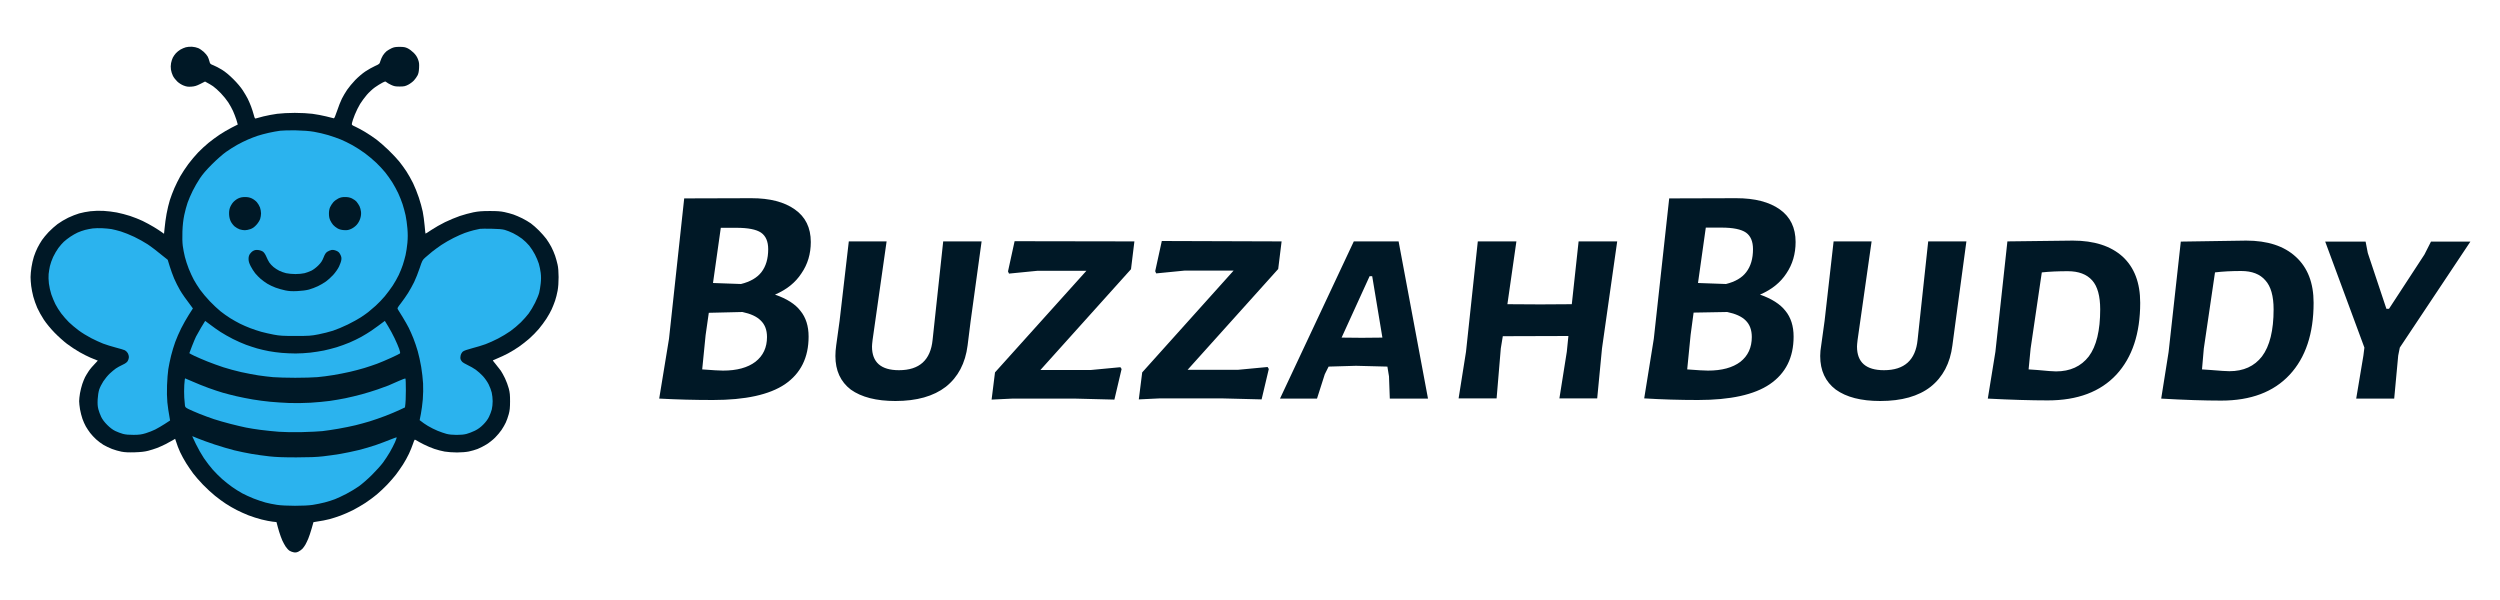
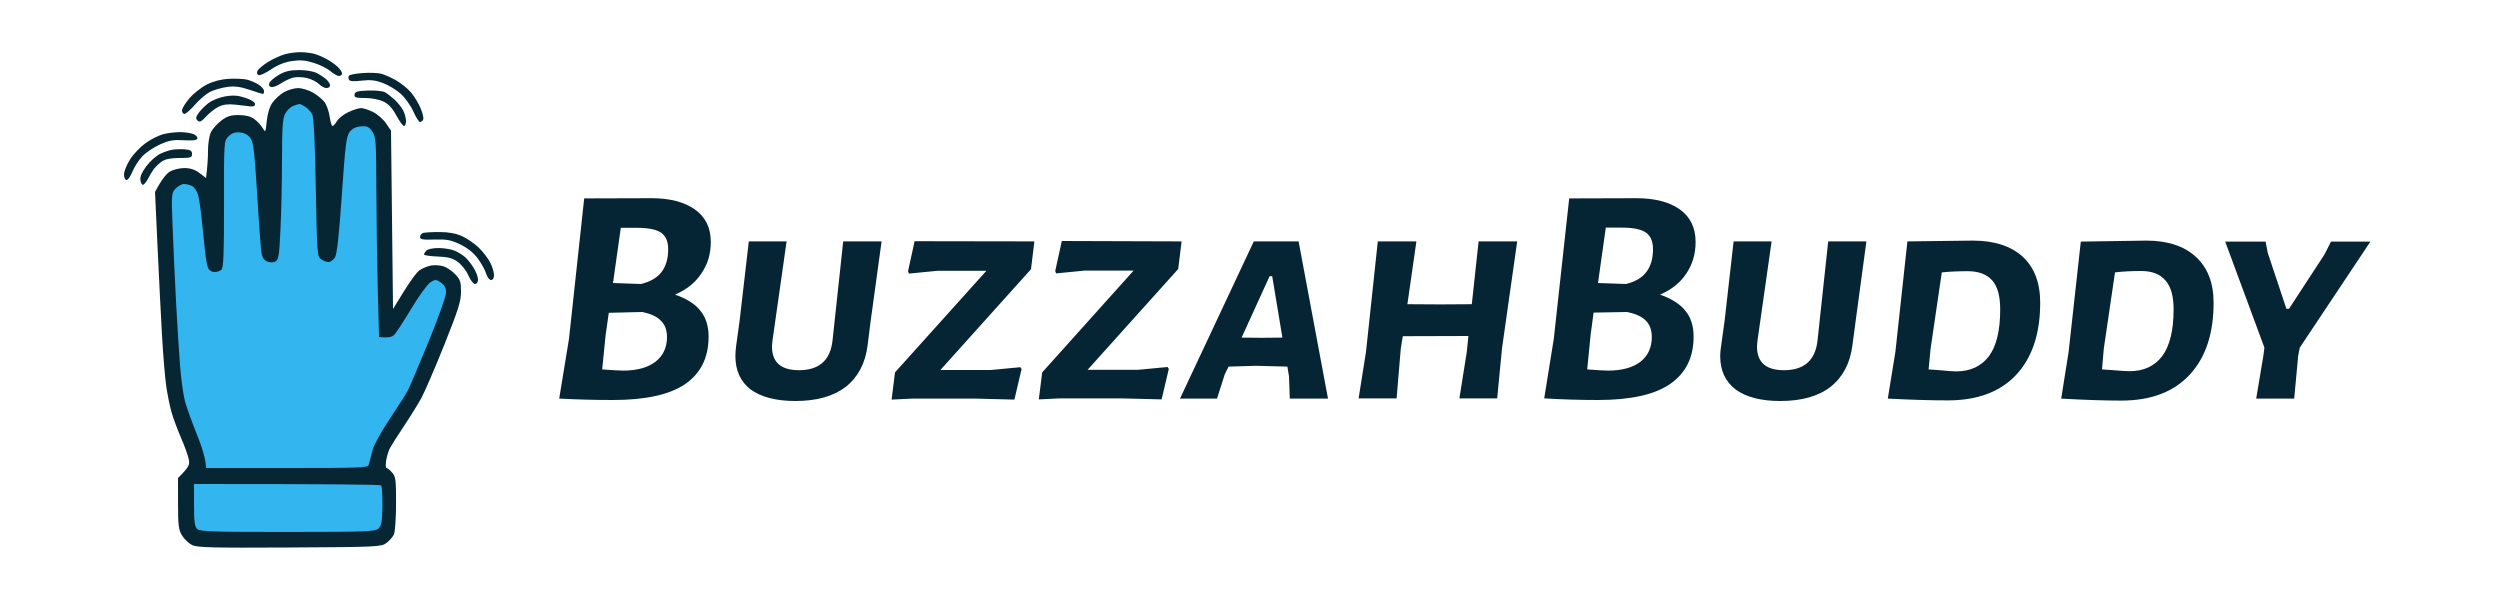
<svg xmlns="http://www.w3.org/2000/svg" version="1.2" viewBox="0 0 1250 300" width="1250" height="300">
  <style>
- 		.s0 { fill: #001826 } 
- 		.s1 { fill: #2bb3ee } 
+ 		.s0 { fill: #052534 } 
+ 		.s1 { opacity: 1;fill: #062634 } 
+ 		.s2 { opacity: 1;fill: #33b5f0 } 
	</style>
  <g id="Background">
-     <path id="Path 1" class="s0" d="m92.89 23.64c-0.73 0.2-1.93 0.72-2.66 1.14-0.74 0.43-1.77 1.26-2.3 1.85-0.53 0.59-1.22 1.57-1.52 2.18-0.31 0.62-0.71 1.85-0.88 2.75-0.19 1-0.22 2.25-0.06 3.25 0.13 0.9 0.58 2.3 0.99 3.12 0.4 0.81 1.39 2.09 2.18 2.83 0.88 0.83 2.13 1.62 3.22 2.03 1.44 0.55 2.16 0.65 3.85 0.53 1.65-0.12 2.55-0.4 4.44-1.35l2.37-1.2c1.84 0.96 3.1 1.74 4 2.34 0.89 0.61 2.66 2.19 3.92 3.52 1.27 1.32 2.93 3.37 3.69 4.56 0.76 1.18 1.82 3.08 2.34 4.22 0.52 1.14 1.29 3.14 1.72 4.44 0.42 1.31 0.74 2.39 0.7 2.41-0.04 0.01-1.48 0.75-3.19 1.62-1.71 0.88-4.38 2.44-5.92 3.48-1.55 1.03-4.02 2.85-5.48 4.04-1.47 1.19-3.81 3.35-5.2 4.79-1.4 1.44-3.63 4.09-4.96 5.88-1.33 1.8-3.13 4.53-4.01 6.08-0.87 1.55-2.19 4.21-2.94 5.92-0.75 1.72-1.77 4.42-2.27 6-0.5 1.59-1.24 4.66-1.63 6.82-0.4 2.16-0.83 5.29-0.96 6.96-0.14 1.68-0.28 3.04-0.32 3.04-0.04 0-0.58-0.38-1.19-0.85-0.61-0.46-2.38-1.61-3.92-2.54-1.55-0.93-4.08-2.31-5.63-3.05-1.55-0.74-4.35-1.85-6.22-2.47-1.88-0.61-4.88-1.4-6.67-1.74-1.79-0.35-4.79-0.71-6.66-0.81-2.04-0.11-4.65-0.03-6.52 0.19-1.71 0.2-4.24 0.69-5.63 1.09-1.38 0.4-3.85 1.37-5.48 2.15-1.63 0.78-4.03 2.22-5.33 3.19-1.3 0.98-3.31 2.77-4.45 3.98-1.15 1.2-2.63 2.99-3.29 3.97-0.67 0.98-1.68 2.71-2.25 3.85-0.58 1.14-1.4 3.14-1.82 4.45-0.43 1.3-0.98 3.7-1.22 5.33-0.25 1.63-0.45 3.83-0.45 4.89 0 1.06 0.14 3.06 0.31 4.44 0.17 1.39 0.64 3.79 1.05 5.34 0.41 1.54 1.3 4.08 1.99 5.63 0.68 1.54 2.17 4.21 3.3 5.92 1.25 1.88 3.36 4.45 5.34 6.48 1.8 1.86 4.62 4.39 6.27 5.63 1.65 1.25 4.45 3.09 6.22 4.1 1.77 1 4.22 2.24 5.44 2.75 1.22 0.5 2.56 1.05 2.96 1.21l0.74 0.29c-2.55 2.63-3.83 4.19-4.49 5.17-0.66 0.98-1.5 2.38-1.88 3.11-0.37 0.74-0.99 2.27-1.38 3.41-0.39 1.14-0.9 3.21-1.15 4.59-0.24 1.39-0.43 3.19-0.43 4 0 0.82 0.2 2.65 0.44 4.08 0.25 1.42 0.79 3.56 1.21 4.74 0.41 1.18 1.17 2.88 1.68 3.78 0.51 0.89 1.48 2.36 2.16 3.25 0.68 0.9 2.04 2.37 3.03 3.26 0.98 0.9 2.63 2.14 3.67 2.75 1.04 0.61 2.95 1.53 4.25 2.03 1.31 0.5 3.44 1.12 4.74 1.36 1.71 0.32 3.57 0.41 6.67 0.31 3.04-0.1 4.98-0.32 6.66-0.76 1.31-0.34 3.27-0.96 4.37-1.38 1.1-0.41 3.03-1.28 4.3-1.92 1.26-0.65 2.86-1.51 3.55-1.93l1.26-0.75c0.98 3.1 1.82 5.2 2.5 6.66 0.68 1.47 2.03 3.94 3 5.49 0.97 1.54 2.57 3.88 3.54 5.18 0.98 1.3 3.17 3.82 4.88 5.59 1.71 1.78 4.45 4.3 6.08 5.61 1.62 1.31 4.09 3.12 5.48 4.01 1.38 0.9 3.78 2.28 5.33 3.07 1.55 0.79 4.21 1.99 5.92 2.66 1.71 0.67 4.65 1.6 6.52 2.07 1.87 0.47 4.31 0.95 5.42 1.07l2.01 0.22c0.45 1.83 0.93 3.5 1.35 4.89 0.42 1.38 1.12 3.31 1.56 4.29 0.44 0.98 1.23 2.41 1.75 3.19 0.52 0.77 1.38 1.67 1.91 1.99 0.52 0.33 1.49 0.67 2.14 0.78 0.88 0.13 1.49 0.03 2.37-0.42 0.65-0.33 1.53-0.97 1.95-1.44 0.42-0.46 1.07-1.37 1.44-2.02 0.37-0.66 1.01-1.99 1.42-2.97 0.42-0.97 1.17-3.23 1.68-5.01l0.92-3.24c4.13-0.61 6.53-1.11 8-1.5 1.46-0.39 4-1.2 5.62-1.81 1.63-0.6 4.37-1.81 6.08-2.68 1.71-0.87 4.51-2.5 6.22-3.61 1.71-1.12 4.31-3.04 5.77-4.27 1.47-1.23 3.86-3.49 5.31-5.02 1.45-1.53 3.4-3.78 4.33-5 0.93-1.23 2.46-3.43 3.41-4.89 0.95-1.47 2.3-3.9 3-5.41 0.71-1.51 1.58-3.66 1.95-4.78 0.37-1.12 0.77-2.12 0.89-2.22 0.12-0.1 0.59 0.07 1.04 0.38 0.44 0.31 2.01 1.17 3.48 1.91 1.46 0.75 3.86 1.76 5.33 2.26 1.46 0.5 3.8 1.11 5.18 1.35 1.39 0.24 4.15 0.44 6.15 0.44 2.14-0.01 4.57-0.2 5.92-0.48 1.27-0.26 3.23-0.83 4.37-1.26 1.14-0.44 3.14-1.46 4.45-2.27 1.3-0.8 3.24-2.33 4.3-3.4 1.07-1.06 2.53-2.8 3.24-3.86 0.72-1.06 1.68-2.72 2.13-3.7 0.46-0.98 1.12-2.85 1.47-4.15 0.51-1.86 0.65-3.22 0.66-6.37 0.01-3.23-0.11-4.48-0.65-6.52-0.36-1.38-1.2-3.65-1.86-5.03-0.66-1.39-1.62-3.12-2.13-3.86-0.51-0.73-1.63-2.16-2.49-3.18-0.86-1.02-1.53-1.91-1.49-1.97 0.04-0.06 1.14-0.53 2.44-1.05 1.31-0.52 3.64-1.62 5.19-2.44 1.55-0.82 4.01-2.33 5.48-3.36 1.46-1.02 3.8-2.85 5.18-4.07 1.39-1.21 3.47-3.33 4.63-4.7 1.16-1.37 2.89-3.69 3.84-5.15 0.95-1.47 2.15-3.6 2.66-4.74 0.52-1.14 1.29-3.08 1.71-4.3 0.42-1.22 0.99-3.49 1.27-5.04 0.32-1.8 0.5-4.25 0.49-6.81-0.01-2.61-0.18-4.78-0.51-6.22-0.27-1.23-0.83-3.23-1.24-4.45-0.41-1.22-1.28-3.22-1.92-4.44-0.65-1.22-1.77-3.02-2.49-4-0.73-0.98-2.35-2.83-3.62-4.11-1.26-1.27-3.1-2.9-4.08-3.6-0.98-0.7-2.91-1.84-4.29-2.53-1.39-0.69-3.39-1.55-4.45-1.92-1.06-0.36-3.06-0.9-4.44-1.2-1.89-0.41-3.74-0.55-7.41-0.54-3.79 0-5.61 0.14-8.14 0.64-1.79 0.36-4.86 1.19-6.81 1.85-1.96 0.67-5.29 2.06-7.41 3.09-2.12 1.04-5.15 2.77-6.74 3.84-1.59 1.08-2.93 1.93-2.99 1.88-0.06-0.04-0.26-1.87-0.45-4.07-0.19-2.2-0.62-5.33-0.95-6.96-0.33-1.63-1.2-4.77-1.93-6.97-0.73-2.2-2.04-5.46-2.91-7.25-0.88-1.8-2.39-4.46-3.35-5.93-0.97-1.47-2.57-3.67-3.56-4.89-0.98-1.22-3.37-3.76-5.3-5.64-1.94-1.88-4.72-4.31-6.18-5.4-1.47-1.09-4-2.78-5.63-3.75-1.63-0.97-3.8-2.14-4.82-2.6-1.85-0.83-1.86-0.84-1.68-1.87 0.09-0.57 0.73-2.44 1.41-4.15 0.69-1.71 1.87-4.11 2.63-5.33 0.75-1.22 2.25-3.26 3.32-4.52 1.08-1.26 2.92-2.98 4.1-3.81 1.18-0.83 2.84-1.86 3.69-2.29 1.45-0.74 1.57-0.76 2.07-0.29 0.3 0.28 1.34 0.88 2.31 1.34 1.52 0.71 2.15 0.83 4.3 0.83 2.21-0.01 2.73-0.12 4.26-0.89 0.95-0.49 2.25-1.46 2.88-2.15 0.64-0.69 1.44-1.82 1.8-2.52 0.46-0.91 0.68-1.95 0.77-3.77 0.1-2.1 0.01-2.82-0.55-4.3-0.46-1.23-1.14-2.24-2.18-3.27-0.82-0.82-2.17-1.82-2.98-2.21-1.21-0.58-1.95-0.71-4-0.72-2 0-2.83 0.14-4 0.67-0.81 0.37-1.94 1.04-2.51 1.47-0.56 0.44-1.4 1.4-1.86 2.13-0.46 0.74-1.03 2-1.27 2.82-0.43 1.46-0.47 1.5-2.73 2.51-1.26 0.57-3.43 1.78-4.81 2.71-1.39 0.92-3.66 2.86-5.05 4.3-1.39 1.45-3.21 3.63-4.03 4.85-0.83 1.22-2.01 3.22-2.62 4.44-0.62 1.23-1.7 3.96-2.4 6.08-0.86 2.6-1.4 3.81-1.66 3.74-0.21-0.06-1.92-0.49-3.79-0.95-1.88-0.47-4.98-1.05-6.89-1.3-2.01-0.26-5.73-0.46-8.81-0.46-3.09 0-6.8 0.2-8.82 0.46-1.91 0.25-5.01 0.84-6.88 1.3-1.88 0.47-3.61 0.93-3.85 1.04-0.35 0.15-0.56-0.25-0.97-1.82-0.28-1.11-0.9-3.01-1.36-4.23-0.47-1.23-1.22-2.96-1.67-3.86-0.45-0.89-1.55-2.76-2.44-4.14-0.99-1.54-2.85-3.74-4.78-5.65-2.06-2.05-4.02-3.67-5.67-4.68-1.38-0.85-3.28-1.84-4.21-2.2-1.61-0.62-1.72-0.73-2.03-1.99-0.18-0.74-0.57-1.8-0.86-2.37-0.29-0.57-1.18-1.63-1.97-2.36-0.8-0.72-2.04-1.58-2.78-1.89-0.73-0.32-2.13-0.63-3.11-0.68-0.97-0.06-2.37 0.06-3.11 0.27z" />
-     <path id="Path 2" class="s1" d="m140.14 65.36c-1.3 0.16-3.9 0.63-5.78 1.05-1.87 0.42-4.4 1.1-5.62 1.51-1.23 0.41-3.36 1.23-4.74 1.83-1.39 0.59-3.79 1.78-5.34 2.64-1.54 0.86-4.08 2.45-5.62 3.55-1.62 1.14-4.6 3.76-6.98 6.13-2.92 2.92-4.74 5.03-6.12 7.12-1.09 1.62-2.7 4.42-3.59 6.22-0.89 1.79-2.04 4.46-2.55 5.92-0.52 1.47-1.27 4.27-1.68 6.23-0.5 2.43-0.79 4.99-0.91 8.14-0.11 2.88-0.04 5.59 0.18 7.26 0.19 1.47 0.66 3.94 1.05 5.48 0.38 1.55 1.25 4.22 1.93 5.93 0.68 1.71 1.81 4.18 2.52 5.48 0.71 1.31 2.13 3.56 3.16 5.02 1.03 1.45 3.21 4.03 4.84 5.74 1.63 1.71 4.03 3.96 5.33 5.01 1.3 1.04 3.5 2.61 4.89 3.47 1.38 0.86 3.58 2.1 4.89 2.75 1.3 0.65 3.63 1.67 5.18 2.25 1.55 0.59 4.01 1.41 5.48 1.82 1.47 0.4 4.27 1.04 6.22 1.41 3.1 0.58 4.5 0.66 10.96 0.66 6.78-0.01 7.75-0.08 11.41-0.8 2.2-0.43 5.46-1.25 7.25-1.83 1.8-0.59 5.13-1.98 7.41-3.1 2.28-1.12 5.21-2.74 6.52-3.6 1.3-0.85 2.97-2.03 3.7-2.61 0.73-0.59 2.39-2 3.68-3.14 1.29-1.15 3.35-3.29 4.57-4.75 1.22-1.47 3.01-3.87 3.98-5.34 0.96-1.46 2.32-3.86 3.02-5.33 0.69-1.47 1.61-3.73 2.03-5.04 0.43-1.3 1.04-3.5 1.37-4.88 0.32-1.39 0.74-4.12 0.92-6.08 0.23-2.56 0.23-4.61 0-7.33-0.17-2.08-0.58-5.01-0.91-6.52-0.33-1.51-1.01-4.01-1.51-5.56-0.51-1.54-1.49-4.01-2.18-5.48-0.68-1.46-1.99-3.86-2.9-5.33-0.92-1.47-2.52-3.73-3.57-5.04-1.05-1.3-3.06-3.47-4.47-4.81-1.4-1.35-3.94-3.48-5.64-4.74-1.7-1.27-4.54-3.1-6.3-4.07-1.76-0.98-4.4-2.27-5.87-2.87-1.46-0.6-4.26-1.58-6.22-2.17-1.95-0.59-5.15-1.34-7.11-1.67-2.38-0.4-5.35-0.64-9.03-0.71-3.01-0.06-6.55 0.02-7.85 0.18zm-93.75 48.85c-1.06 0.14-2.8 0.48-3.86 0.75-1.05 0.28-2.72 0.87-3.7 1.31-0.98 0.44-2.64 1.39-3.7 2.11-1.06 0.71-2.51 1.84-3.22 2.5-0.71 0.66-1.93 2.06-2.72 3.12-0.78 1.06-1.95 3.06-2.6 4.44-0.65 1.39-1.38 3.46-1.63 4.6-0.25 1.14-0.54 2.94-0.65 4-0.11 1.06-0.05 3.19 0.14 4.74 0.19 1.55 0.73 3.98 1.21 5.41 0.49 1.42 1.39 3.62 2.03 4.88 0.63 1.27 1.95 3.37 2.94 4.67 0.98 1.3 2.7 3.26 3.81 4.35 1.11 1.09 3.29 2.92 4.84 4.07 1.54 1.16 4.34 2.89 6.22 3.86 1.87 0.97 4.6 2.22 6.07 2.79 1.47 0.56 4.33 1.45 6.37 1.98 2.03 0.52 4.07 1.13 4.52 1.36 0.44 0.22 1.08 0.84 1.4 1.37 0.33 0.53 0.59 1.43 0.59 2 0 0.57-0.26 1.47-0.59 2-0.41 0.67-1.2 1.24-2.59 1.88-1.1 0.5-2.6 1.33-3.33 1.83-0.73 0.51-2.12 1.66-3.08 2.57-0.96 0.9-2.4 2.64-3.2 3.87-0.8 1.22-1.73 3.09-2.07 4.14-0.36 1.16-0.67 3.12-0.76 4.89-0.11 2.18-0.02 3.47 0.34 4.89 0.27 1.06 0.9 2.8 1.42 3.85q0.93 1.93 3.03 4.03 2.1 2.1 4.02 3.03c1.06 0.51 2.79 1.16 3.85 1.45 1.34 0.35 2.97 0.5 5.33 0.48 2.77-0.02 3.9-0.17 6-0.8 1.43-0.43 3.56-1.26 4.74-1.85 1.18-0.59 3.35-1.86 4.82-2.81l2.66-1.73c-0.78-4.26-1.16-7.1-1.36-9.05-0.21-2.2-0.28-5.48-0.16-8.6 0.1-2.77 0.38-6.37 0.63-8 0.25-1.63 0.87-4.63 1.37-6.66 0.5-2.04 1.45-5.17 2.11-6.97 0.65-1.79 1.99-4.86 2.97-6.81 0.98-1.96 2.69-4.99 3.81-6.74l2.04-3.19c-3.59-4.71-5.42-7.41-6.38-9.03-0.96-1.63-2.31-4.3-3-5.93-0.69-1.63-1.69-4.4-2.23-6.16l-0.98-3.2c-5.51-4.51-8.44-6.69-10.07-7.77-1.63-1.07-4.63-2.74-6.67-3.71-2.04-0.98-5.03-2.18-6.66-2.68-1.63-0.49-3.77-1.03-4.74-1.2-0.98-0.16-3.05-0.36-4.59-0.43-1.55-0.08-3.69-0.03-4.74 0.1zm193.58 0.21c-0.49 0.08-1.89 0.39-3.11 0.69-1.23 0.31-3.22 0.92-4.45 1.36-1.22 0.43-3.75 1.56-5.63 2.5-1.87 0.93-4.6 2.51-6.07 3.49-1.46 0.99-3.54 2.51-4.62 3.37-1.07 0.87-2.62 2.18-3.44 2.91-1.43 1.27-1.56 1.53-2.82 5.33-0.73 2.2-1.98 5.34-2.77 6.97-0.8 1.63-2.16 4.09-3.04 5.48-0.87 1.38-2.46 3.65-3.53 5.04-1.83 2.35-1.92 2.56-1.53 3.17 0.23 0.36 1.31 2.09 2.38 3.85 1.08 1.76 2.45 4.16 3.04 5.35 0.59 1.18 1.62 3.51 2.29 5.18 0.67 1.67 1.65 4.57 2.19 6.45 0.54 1.87 1.32 5.4 1.73 7.85 0.41 2.44 0.84 6.18 0.95 8.29 0.11 2.23 0.06 5.61-0.14 8-0.19 2.29-0.62 5.55-0.96 7.26l-0.62 3.11c1.4 1.15 2.85 2.12 4.13 2.89 1.27 0.77 3.45 1.86 4.84 2.43 1.38 0.56 3.38 1.26 4.44 1.54 1.23 0.33 3.05 0.52 5.04 0.52 2.03 0.01 3.77-0.16 5.03-0.5 1.06-0.28 2.93-1 4.15-1.6 1.52-0.75 2.83-1.7 4.16-3.04 1.24-1.23 2.29-2.64 2.88-3.87 0.52-1.05 1.15-2.72 1.4-3.7 0.25-0.98 0.45-2.84 0.44-4.15 0-1.3-0.21-3.23-0.46-4.29-0.24-1.06-0.94-2.92-1.55-4.13-0.62-1.24-1.87-3.03-2.87-4.12-0.98-1.05-2.58-2.49-3.56-3.18-0.97-0.7-2.77-1.73-4-2.3-1.22-0.56-2.5-1.33-2.85-1.72-0.35-0.39-0.71-1-0.81-1.37-0.1-0.37-0.05-1.2 0.11-1.85 0.17-0.68 0.65-1.47 1.11-1.86 0.51-0.42 2.24-1.03 4.67-1.66 2.11-0.54 5.11-1.45 6.66-2.02 1.55-0.57 4.35-1.83 6.22-2.8 1.88-0.96 4.67-2.65 6.21-3.74 1.54-1.1 3.88-3.06 5.19-4.36 1.32-1.31 3.09-3.31 3.95-4.45 0.86-1.14 2.29-3.54 3.18-5.33 0.89-1.8 1.82-4.06 2.06-5.04 0.25-0.98 0.59-3.04 0.76-4.59 0.22-1.95 0.22-3.59 0.01-5.34-0.17-1.38-0.59-3.45-0.94-4.59-0.35-1.14-1.22-3.21-1.94-4.59-0.71-1.39-2-3.38-2.85-4.42-0.86-1.05-2.49-2.63-3.63-3.5-1.14-0.88-3.14-2.11-4.44-2.74-1.31-0.64-3.17-1.38-4.15-1.65-1.25-0.35-3.24-0.52-6.67-0.58-2.69-0.05-5.28-0.03-5.77 0.05zm-139.42 49.36c-1.08 1.83-2.23 3.86-2.55 4.52-0.33 0.65-1.21 2.75-1.96 4.66-0.75 1.92-1.37 3.55-1.37 3.63 0 0.08 1.17 0.7 2.59 1.38 1.43 0.67 4.33 1.92 6.44 2.77 2.12 0.85 5.72 2.16 8 2.9 2.28 0.74 6.28 1.83 8.89 2.41 2.61 0.58 6.47 1.31 8.59 1.64 2.12 0.32 5.45 0.72 7.41 0.89 1.95 0.17 6.92 0.3 11.03 0.31 4.11 0 9.11-0.14 11.11-0.32 1.99-0.17 5.56-0.63 7.92-1.03 2.36-0.39 6.03-1.1 8.15-1.59 2.12-0.48 5.45-1.36 7.4-1.95 1.96-0.6 4.82-1.56 6.37-2.14 1.55-0.57 4.68-1.9 6.96-2.94 2.28-1.04 4.28-2.03 4.45-2.2q0.29-0.3-0.4-2.29c-0.38-1.09-1.39-3.45-2.25-5.24-0.85-1.8-2.3-4.5-3.23-6l-1.68-2.75c-1.72 1.23-2.75 2.01-3.4 2.52-0.66 0.52-2.19 1.61-3.41 2.43-1.22 0.82-3.42 2.17-4.89 2.99-1.46 0.83-4.13 2.13-5.92 2.88-1.79 0.76-4.73 1.82-6.52 2.37-1.79 0.54-4.66 1.28-6.37 1.63-1.71 0.35-4.77 0.83-6.81 1.06-2.04 0.23-5.3 0.42-7.26 0.42-1.95 0-5.09-0.14-6.96-0.3-1.87-0.16-4.81-0.55-6.52-0.88-1.71-0.32-4.31-0.92-5.77-1.34-1.47-0.42-4-1.26-5.63-1.85-1.63-0.6-4.56-1.9-6.52-2.89-1.95-0.99-4.75-2.58-6.22-3.53-1.46-0.95-3.76-2.58-5.11-3.62-1.34-1.04-2.48-1.88-2.52-1.88-0.04 0-0.96 1.5-2.04 3.33zm-8.41 28.74c-0.11 1.83-0.12 4.67-0.01 6.29 0.11 1.63 0.26 3.4 0.34 3.93 0.11 0.83 0.36 1.08 1.83 1.81 0.94 0.47 3.37 1.52 5.41 2.35 2.03 0.82 5.3 2.02 7.25 2.67 1.96 0.64 5.69 1.72 8.3 2.38 2.6 0.67 6.07 1.49 7.7 1.82 1.63 0.34 4.96 0.87 7.4 1.18 2.45 0.32 6.51 0.73 9.04 0.93 2.85 0.21 7.29 0.28 11.7 0.17 3.91-0.09 8.44-0.31 10.07-0.49 1.63-0.18 5.23-0.71 8-1.19 2.77-0.48 6.64-1.27 8.59-1.75 1.96-0.48 5.15-1.36 7.11-1.95 1.95-0.6 5.49-1.83 7.85-2.73 2.36-0.91 5.53-2.24 7.03-2.95l2.74-1.29c0.34-2.18 0.44-5.37 0.44-8.49 0.01-3.12-0.09-5.79-0.21-5.93-0.12-0.13-1.72 0.45-3.55 1.29-1.84 0.85-4.07 1.83-4.97 2.18-0.9 0.35-3.3 1.22-5.33 1.94-2.04 0.71-5.64 1.82-8 2.46-2.36 0.64-6.03 1.52-8.15 1.96-2.11 0.43-5.65 1.04-7.85 1.35-2.2 0.31-6.53 0.71-9.62 0.9-3.24 0.19-7.77 0.25-10.67 0.14-2.77-0.11-7.03-0.39-9.48-0.62-2.44-0.23-6.37-0.75-8.73-1.15-2.37-0.4-6.03-1.13-8.15-1.62-2.12-0.49-5.18-1.28-6.81-1.75-1.63-0.47-4.9-1.56-7.26-2.42-2.36-0.86-5.9-2.28-7.85-3.16-1.96-0.88-3.64-1.6-3.75-1.6-0.11 0-0.29 1.51-0.41 3.34zm3.96 25.59c0.03 0.06 0.86 1.81 1.84 3.89 0.99 2.08 2.78 5.24 3.99 7.04 1.2 1.79 3.23 4.42 4.5 5.85 1.27 1.42 3.38 3.53 4.68 4.67 1.3 1.15 3.5 2.89 4.89 3.88 1.38 0.99 3.65 2.41 5.03 3.17 1.39 0.75 3.99 1.94 5.78 2.65 1.79 0.7 4.46 1.6 5.92 2 1.47 0.39 4.07 0.92 5.78 1.17 1.97 0.29 5.26 0.45 8.96 0.46 3.75 0 6.94-0.16 8.89-0.45 1.67-0.25 4.37-0.81 6-1.23 1.63-0.42 3.96-1.16 5.18-1.64 1.22-0.48 3.76-1.67 5.63-2.64 1.87-0.97 4.67-2.66 6.22-3.75 1.55-1.09 4.5-3.66 6.55-5.7 2.06-2.03 4.57-4.84 5.59-6.22 1.02-1.39 2.55-3.72 3.4-5.19 0.85-1.46 2-3.69 2.56-4.95 0.55-1.26 0.94-2.36 0.86-2.43-0.08-0.08-1.55 0.43-3.26 1.13-1.71 0.7-4.91 1.91-7.11 2.67-2.2 0.77-6.13 1.92-8.74 2.56-2.61 0.64-6.67 1.49-9.03 1.89-2.37 0.4-6.3 0.96-8.74 1.23-3.21 0.37-6.92 0.51-13.33 0.52-6.45 0-10.15-0.14-13.48-0.51-2.53-0.28-6.52-0.83-8.89-1.24-2.36-0.4-6.22-1.2-8.59-1.78-2.36-0.59-6.83-1.9-9.92-2.93-3.1-1.03-6.88-2.4-8.42-3.05-1.53-0.65-2.77-1.14-2.74-1.07z" />
-     <path id="Path 3" class="s0" d="m119.11 99.21c-0.83 0.38-1.97 1.26-2.6 2-0.62 0.72-1.33 1.98-1.59 2.79-0.32 0.97-0.44 2.14-0.36 3.41 0.08 1.26 0.38 2.42 0.86 3.37 0.4 0.8 1.26 1.9 1.91 2.45 0.65 0.55 1.79 1.2 2.52 1.45 0.73 0.24 1.9 0.44 2.59 0.43 0.69 0 1.96-0.26 2.81-0.57 1.12-0.41 1.96-1.02 2.98-2.15 0.79-0.87 1.61-2.17 1.85-2.91 0.24-0.73 0.44-2 0.44-2.81 0-0.82-0.24-2.13-0.52-2.93-0.29-0.79-0.99-1.98-1.56-2.64-0.57-0.66-1.7-1.51-2.52-1.89-1.07-0.49-2.02-0.69-3.41-0.69-1.38 0-2.33 0.2-3.4 0.69zm50.06 0.02c-0.81 0.4-1.94 1.23-2.5 1.86-0.55 0.62-1.28 1.73-1.61 2.47q-0.59 1.33-0.59 3.25c0 1.3 0.2 2.37 0.6 3.26 0.33 0.74 0.99 1.79 1.46 2.34 0.47 0.55 1.46 1.34 2.2 1.76 0.92 0.53 1.91 0.8 3.25 0.89 1.57 0.1 2.23-0.01 3.53-0.58 0.97-0.42 2.09-1.24 2.82-2.05 0.76-0.85 1.41-1.99 1.77-3.11 0.39-1.23 0.51-2.26 0.41-3.39-0.09-0.9-0.42-2.17-0.75-2.82-0.33-0.65-0.98-1.64-1.44-2.2-0.47-0.56-1.52-1.32-2.34-1.7-1.06-0.49-2.02-0.69-3.4-0.69-1.45-0.01-2.3 0.17-3.41 0.71zm-42.5 26.16c-0.57 0.29-1.34 1-1.71 1.57-0.49 0.74-0.68 1.47-0.68 2.52 0 1.1 0.26 2.02 1.03 3.56 0.57 1.14 1.61 2.76 2.3 3.61 0.7 0.85 1.94 2.11 2.76 2.82 0.81 0.7 2.28 1.76 3.26 2.37 0.97 0.6 2.84 1.49 4.14 1.97 1.3 0.48 3.5 1.11 4.89 1.39 1.93 0.39 3.34 0.47 6.07 0.34 2.17-0.1 4.42-0.4 5.78-0.77 1.22-0.34 3.22-1.09 4.44-1.68 1.22-0.58 3.02-1.63 4-2.33 0.98-0.7 2.62-2.18 3.65-3.31 1.07-1.17 2.31-2.93 2.89-4.12 0.56-1.14 1.09-2.67 1.18-3.4 0.13-1.04 0.02-1.63-0.52-2.67-0.53-1.04-0.98-1.45-2.02-1.89q-1.33-0.55-2.37-0.38c-0.57 0.1-1.5 0.49-2.07 0.86-0.8 0.53-1.24 1.19-1.91 2.9-0.68 1.73-1.26 2.6-2.67 4.01-0.99 1-2.52 2.15-3.42 2.58-0.89 0.44-2.43 0.99-3.41 1.25-0.99 0.25-3.01 0.45-4.59 0.44-1.54 0-3.64-0.2-4.66-0.44-1.02-0.24-2.55-0.79-3.41-1.22-0.85-0.42-2.14-1.26-2.86-1.85-0.72-0.59-1.66-1.61-2.1-2.26-0.43-0.65-1.11-1.98-1.5-2.94-0.42-1.03-1.09-2.04-1.61-2.44-0.53-0.41-1.49-0.75-2.37-0.86-1.11-0.12-1.74-0.03-2.51 0.37z" />
-     <path id="BuzzahBuddy" class="s0" aria-label="BuzzahBuddy" d="m387.5 147.3q8.9 3.1 12.7 8.1 4.1 5 4.1 12.9 0 15.7-11.8 23.8-11.7 7.9-36 7.9-13.8 0-26.7-0.7h-0.2l4.9-29.9 7.6-70.2 33.6-0.1q13.8 0 21.7 5.6 8 5.6 8 16.3 0 8.9-4.7 15.7-4.5 6.9-13.2 10.6zm-17-5.3q6.9-1.7 10.2-5.9 3.4-4.4 3.4-11.5 0-5.8-3.6-8.3-3.6-2.4-12.3-2.4h-7.8l-3.9 27.6zm-9 43.3q10.4 0 16.2-4.4 5.8-4.5 5.8-12.4 0-5.3-3.2-8.3-2.9-2.9-9.1-4.2l-16.8 0.4-1.6 11.2-1.7 17.1q7.8 0.6 10.4 0.6zm129.3-64.6l-5.5 40-1.5 12q-1.7 13.4-10.9 20.7-9.2 7.1-25.2 7.1-14.3 0-22.3-5.7-7.7-5.9-7.7-16.8 0-2.5 0.4-5.3l1.7-12.3 4.6-39.7h18.9l-7 49.2q-0.3 2.5-0.3 3.4 0 11.8 13.5 11.8 15.3 0 16.8-15.2l5.3-49.2zm76.4 0l-1.7 13.9-45.3 50.4h25.2l14.8-1.4 0.6 0.9-3.6 15.3-19.7-0.5h-31.3l-10.4 0.5 1.7-13.6 45.7-50.8h-24.5l-14.2 1.4-0.5-1.1 3.3-15.1zm73.6 0l-1.7 13.8-45.3 50.4h25.2l14.8-1.4 0.6 1-3.6 15.2-19.7-0.5h-31.3l-10.4 0.5 1.7-13.5 45.7-50.9h-24.5l-14.2 1.4-0.5-1.1 3.3-15.1zm58.5 0l14.7 78.6h-19.1l-0.4-11.1-0.8-4.9-15.7-0.4-13.7 0.4-1.9 3.8-3.9 12.2h-18.5l36.9-78.6zm-18.4 48.2l10.3-0.1-5.1-30.7h-1.3l-14 30.7zm108.4-48.2h19.3l-7.6 53.5-2.4 25h-18.9l3.7-23.3 0.8-7.9-32.8 0.1-1 6.1-2.1 25h-19l3.7-23.3 5.9-55.2h19.3l-4.5 31.4 16.5 0.1 15.7-0.1zm90.7 26.6q8.8 3.1 12.7 8.1 4.1 5 4.1 12.9 0 15.7-11.9 23.8-11.6 7.9-35.9 7.9-13.8 0-26.7-0.8h-0.2l4.8-29.8 7.7-70.2 33.5-0.1q13.9 0 21.8 5.6 7.9 5.6 7.9 16.3 0 8.9-4.6 15.7-4.5 6.9-13.2 10.6zm-17-5.3q6.9-1.7 10.1-5.9 3.4-4.4 3.4-11.5 0-5.8-3.5-8.3-3.6-2.5-12.3-2.5h-7.8l-3.9 27.7zm-9 43.3q10.4 0 16.2-4.4 5.7-4.5 5.7-12.4 0-5.3-3.1-8.3-2.9-2.9-9.2-4.2l-16.8 0.3-1.5 11.2-1.7 17.2q7.7 0.6 10.4 0.6zm129.2-64.6l-5.4 40-1.6 12q-1.7 13.4-10.9 20.7-9.1 7.1-25.2 7.1-14.3 0-22.2-5.7-7.8-5.9-7.8-16.8 0-2.5 0.5-5.3l1.7-12.3 4.5-39.7h19l-7 49.2q-0.3 2.5-0.3 3.4 0 11.8 13.5 11.8 15.3 0 16.8-15.2l5.3-49.2zm53.2-0.4q16 0 24.9 8 8.8 8.1 8.8 23.1 0 23-11.9 35.9-12 12.9-34.3 12.9-12.6 0-30-0.9l3.8-23.4 6-55.2zm-8.4 65.4q10.6 0 16.4-7.5 5.7-7.6 5.7-23.5 0-10-4-14.5-4.1-4.6-12.2-4.6-7.3 0-13 0.6l-5.6 38.1-1 10.4 4.4 0.3q7.2 0.7 9.3 0.7zm95.1-65.4q16 0 24.8 8.1 8.9 8.1 8.9 23 0 23.1-12 36-12 12.9-34.2 12.9-12.6 0-30-1l3.7-23.3 6.1-55.2zm-8.4 65.3q10.6 0 16.3-7.4 5.8-7.7 5.8-23.5 0-10-4.1-14.5-4-4.7-12.1-4.7-7.3 0-13.1 0.7l-5.6 38.1-0.9 10.4 4.4 0.3q7.1 0.6 9.3 0.6zm120.5-64.8l-35.3 53-0.8 4-2 21.5h-19l3.6-21.5 0.5-4-19.6-53h20.2l1.1 5.7 9.3 27.9h1.3l17.7-27.1 3.3-6.5z" />
+     <path id="BuzzahBuddy" class="s0" aria-label="BuzzahBuddy" d="m337.5 147.3q8.9 3.1 12.7 8.1 4.1 5 4.1 12.9 0 15.7-11.8 23.8-11.7 7.9-36 7.9-13.8 0-26.7-0.7h-0.2l4.9-29.9 7.6-70.2 33.6-0.1q13.8 0 21.7 5.6 8 5.6 8 16.3 0 8.9-4.7 15.7-4.5 6.9-13.2 10.6zm-17-5.3q6.9-1.7 10.2-5.9 3.4-4.4 3.4-11.5 0-5.8-3.6-8.3-3.6-2.4-12.3-2.4h-7.8l-3.9 27.6zm-9 43.3q10.4 0 16.2-4.4 5.8-4.5 5.8-12.4 0-5.3-3.2-8.3-2.9-2.9-9.1-4.2l-16.8 0.4-1.6 11.2-1.7 17.1q7.8 0.6 10.4 0.6zm129.3-64.6l-5.5 40-1.5 12q-1.7 13.4-10.9 20.7-9.2 7.1-25.2 7.1-14.3 0-22.3-5.7-7.7-5.9-7.7-16.8 0-2.5 0.4-5.3l1.7-12.3 4.6-39.7h18.9l-7 49.2q-0.3 2.5-0.3 3.4 0 11.8 13.5 11.8 15.3 0 16.8-15.2l5.3-49.2zm76.4 0l-1.7 13.9-45.3 50.4h25.2l14.8-1.4 0.6 0.9-3.6 15.3-19.7-0.5h-31.3l-10.4 0.5 1.7-13.6 45.7-50.8h-24.5l-14.2 1.4-0.5-1.1 3.3-15.1zm73.6 0l-1.7 13.8-45.3 50.4h25.2l14.8-1.4 0.6 1-3.6 15.2-19.7-0.5h-31.3l-10.4 0.5 1.7-13.5 45.7-50.9h-24.5l-14.2 1.4-0.5-1.1 3.3-15.1zm58.5 0l14.7 78.6h-19.1l-0.4-11.1-0.8-4.9-15.7-0.4-13.7 0.4-1.9 3.8-3.9 12.2h-18.5l36.9-78.6zm-18.4 48.2l10.3-0.1-5.1-30.7h-1.3l-14 30.7zm108.4-48.2h19.3l-7.6 53.5-2.4 25h-18.9l3.7-23.3 0.8-7.9-32.8 0.1-1 6.1-2.1 25h-19l3.7-23.3 5.9-55.2h19.3l-4.5 31.4 16.5 0.1 15.7-0.1zm90.7 26.6q8.8 3.1 12.7 8.1 4.1 5 4.1 12.9 0 15.7-11.9 23.8-11.6 7.9-35.9 7.9-13.8 0-26.7-0.8h-0.2l4.8-29.8 7.7-70.2 33.5-0.1q13.9 0 21.8 5.6 7.9 5.6 7.9 16.3 0 8.9-4.6 15.7-4.5 6.9-13.2 10.6zm-17-5.3q6.9-1.7 10.1-5.9 3.4-4.4 3.4-11.5 0-5.8-3.5-8.3-3.6-2.5-12.3-2.5h-7.8l-3.9 27.7zm-9 43.3q10.4 0 16.2-4.4 5.7-4.5 5.7-12.4 0-5.3-3.1-8.3-2.9-2.9-9.2-4.2l-16.8 0.3-1.5 11.2-1.7 17.2q7.7 0.6 10.4 0.6zm129.2-64.6l-5.4 40-1.6 12q-1.7 13.4-10.9 20.7-9.1 7.1-25.2 7.1-14.3 0-22.2-5.7-7.8-5.9-7.8-16.8 0-2.5 0.5-5.3l1.7-12.3 4.5-39.7h19l-7 49.2q-0.3 2.5-0.3 3.4 0 11.8 13.5 11.8 15.3 0 16.8-15.2l5.3-49.2zm53.2-0.4q16 0 24.9 8 8.8 8.1 8.8 23.1 0 23-11.9 35.9-12 12.9-34.3 12.9-12.6 0-30-0.9l3.8-23.4 6-55.2zm-8.4 65.4q10.6 0 16.4-7.5 5.7-7.6 5.7-23.5 0-10-4-14.5-4.1-4.6-12.2-4.6-7.3 0-13 0.6l-5.6 38.1-1 10.4 4.4 0.3q7.2 0.7 9.3 0.7zm95.1-65.4q16 0 24.8 8.1 8.9 8.1 8.9 23 0 23.1-12 36-12 12.9-34.2 12.9-12.6 0-30-1l3.7-23.3 6.1-55.2zm-8.4 65.3q10.6 0 16.3-7.4 5.8-7.7 5.8-23.5 0-10-4.1-14.5-4-4.7-12.1-4.7-7.3 0-13.1 0.7l-5.6 38.1-0.9 10.4 4.4 0.3q7.1 0.6 9.3 0.6zm120.5-64.8l-35.3 53-0.8 4-2 21.5h-19l3.6-21.5 0.5-4-19.6-53h20.2l1.1 5.7 9.3 27.9h1.3l17.7-27.1 3.3-6.5z" />
+     <g id="Glove">
+       <path id="Path 0" class="s1" d="m157.21 26.93c1.48 0.42 4.18 1.56 6 2.54 1.82 0.97 4.33 2.72 5.58 3.9 1.25 1.17 2.26 2.69 2.25 3.38-0.01 0.69-0.7 1.25-1.53 1.25-0.82 0-2.73-1.08-4.25-2.39-1.51-1.31-5.22-3.18-8.25-4.14-4.2-1.33-6.8-1.56-11-0.95q-5.5 0.8-10.5 4.19c-2.75 1.86-5.56 3.14-6.25 2.84-0.75-0.33-0.95-1.19-0.5-2.15 0.42-0.89 2.78-2.87 5.25-4.41 2.48-1.55 6.3-3.3 8.5-3.89 2.2-0.6 5.8-1.05 8-1.01 2.2 0.05 5.22 0.43 6.7 0.84zm-0.79 19.34c2.15 1.22 4.76 3.36 5.81 4.73 1.05 1.38 2.22 4.64 2.6 7.26 0.37 2.62 1.02 4.76 1.43 4.75 0.42 0 1.43-1.13 2.25-2.51 0.83-1.38 3.42-3.39 5.75-4.48 2.34-1.09 5.15-1.98 6.25-1.98 1.1-0.01 3.8 0.88 6 1.96 2.2 1.08 5.13 3.63 6.5 5.66l2.5 3.69 1 89.15c8.14-13.56 11.74-18.34 13.25-19.36 1.52-1.02 4.1-2.09 5.75-2.38 1.65-0.29 4.35-0.14 6 0.32 1.65 0.47 4.35 2.24 6 3.95 2.62 2.71 3 3.83 3 8.79 0 4.79-1.31 8.96-8.4 26.68-4.63 11.55-9.77 23.47-11.42 26.5-1.66 3.03-5.56 9.32-8.69 14-3.12 4.68-6.27 9.62-7 11-0.74 1.37-1.59 4.18-1.91 6.23-0.32 2.05-0.24 3.74 0.17 3.75 0.42 0.01 1.66 1.03 2.77 2.27 1.82 2.02 2.02 3.6 2 15.5-0.01 7.29-0.5 14.26-1.08 15.5-0.59 1.24-2.28 3.15-3.75 4.25-2.58 1.92-4.45 2.01-48.44 2.25-39.01 0.21-46.19 0.03-48.75-1.25-1.65-0.82-3.89-2.96-4.99-4.75-1.72-2.8-2-5.01-2-16l-0.01-12.75c5.51-5.5 5.9-6.54 5.4-9.25-0.33-1.79-2.07-6.63-3.86-10.75-1.79-4.13-3.96-9.97-4.82-13-0.85-3.03-2.04-8.88-2.62-13-0.59-4.13-1.52-15.15-2.06-24.5-0.54-9.35-1.56-29.49-2.26-44.76l-1.28-27.76c3.48-6.57 5.84-9.27 7.49-10.23 1.66-0.96 4.93-1.74 7.26-1.72 2.95 0.02 5.25 0.78 7.5 2.5l3.25 2.47c0.76-5.81 0.99-10.31 0.99-13.75 0.01-3.53 0.67-7.55 1.51-9.25 0.83-1.65 3.16-4.24 5.18-5.75 2.9-2.17 4.74-2.74 8.75-2.71 3.43 0.02 5.93 0.67 7.73 2 1.46 1.08 3.32 3.08 4.13 4.46 1.43 2.43 1.49 2.34 2.08-3.5 0.39-3.83 1.43-7.16 2.87-9.21 1.25-1.77 3.84-4.11 5.76-5.22 1.93-1.1 5.08-2.01 7-2.02 1.93-0.01 5.26 0.99 7.41 2.22z" />
+       <path id="Path 1" class="s2" d="m152.76 53.49c1.24 0.83 2.76 2.52 3.39 3.76 0.73 1.46 1.34 14.25 1.75 36.58 0.59 32.81 0.7 34.39 2.61 35.77 1.1 0.79 2.79 1.43 3.75 1.42 0.97-0.01 2.4-1.03 3.2-2.27 1.03-1.61 2.02-10.52 3.45-31.25 1.73-25.01 2.26-29.34 3.9-31.5 1.31-1.71 3.06-2.6 5.59-2.8 3.08-0.26 4.02 0.16 5.68 2.5 1.88 2.62 2.01 4.49 2.1 29.8 0.05 14.85 0.38 37.35 0.72 50l0.61 23c4.93 0.51 6.62-0.02 7.71-1.19 0.94-0.99 4.77-6.9 8.5-13.11 3.74-6.22 7.99-12.07 9.45-13 2.5-1.6 2.8-1.6 5.25 0.05 1.9 1.28 2.59 2.62 2.6 5 0 1.79-3.87 12.69-8.6 24.25-4.73 11.55-9.41 22.57-10.4 24.5-0.99 1.93-5.13 8.45-9.19 14.5-4.4 6.55-7.92 13.02-8.7 16-0.73 2.75-1.51 5.79-1.72 6.75-0.37 1.63-3.14 1.75-40.9 1.75h-40.5c-0.02-4.26-2.02-10.45-4.45-16.5-2.43-6.05-5.12-13.47-5.98-16.5-0.86-3.03-2.01-11.13-2.54-18-0.54-6.88-1.43-21.05-1.99-31.5-0.56-10.45-1.33-27.1-1.7-37-0.68-17.6-0.64-18.05 1.49-20.25 1.19-1.24 3.07-2.25 4.17-2.25 1.1 0 2.9 0.45 4 1 1.1 0.55 2.44 2.46 2.97 4.25 0.53 1.79 1.41 7.75 1.96 13.25 0.55 5.5 1.3 12.7 1.67 16 0.37 3.3 1.07 6.79 1.54 7.75 0.48 0.96 1.88 1.76 3.11 1.77 1.24 0.01 2.82-0.56 3.52-1.25 0.97-0.97 1.26-8.64 1.23-32.77-0.05-31.46-0.04-31.5 2.23-33.78 1.65-1.66 3.21-2.21 5.68-2q3.39 0.29 5.24 2.78c1.55 2.11 2.07 6.33 3.34 27 0.82 13.47 1.74 26.53 2.03 29 0.39 3.34 1.1 4.79 2.76 5.61 1.4 0.7 2.96 0.77 4.22 0.21 1.83-0.82 2.07-2.25 2.75-16.61 0.41-8.64 0.75-24.37 0.75-34.96 0-15.11 0.33-19.9 1.5-22.25 0.83-1.65 2.63-3.45 4-4 1.38-0.55 2.84-1 3.25-1.01 0.42 0 1.77 0.67 3 1.5zm37.75 189.18c0.46 0.36 0.78 4.98 0.7 10.25-0.11 7.76-0.47 9.91-1.91 11.3-1.63 1.58-5.49 1.73-45.46 1.75-37.49 0.03-43.91-0.18-45.25-1.47-1.24-1.18-1.58-3.76-1.58-12v-10.5c71.82 0 93.05 0.3 93.5 0.67z" />
+       <path id="Path 2" class="s1" d="m158.51 36.58c1.65 0.86 3.81 2.32 4.79 3.24 0.98 0.92 1.76 2.24 1.75 2.93-0.02 0.69-0.82 1.26-1.79 1.28-0.96 0.02-2.65-0.88-3.75-1.99-1.1-1.12-3.8-2.47-6-3.01-2.2-0.54-5.35-0.63-7-0.19-1.65 0.43-4.46 1.77-6.25 2.97-1.78 1.21-3.92 1.96-4.75 1.69-0.98-0.33-1.24-1.07-0.75-2.14 0.42-0.91 2.55-2.7 4.75-3.98 2.98-1.74 5.55-2.34 10-2.35 3.53-0.01 7.24 0.63 9 1.55zm32 0.26c1.65 0.41 5.03 1.91 7.5 3.32 2.48 1.41 5.81 4.09 7.41 5.95 1.6 1.87 3.78 5.42 4.84 7.89 1.05 2.48 1.66 5.06 1.34 5.75-0.32 0.69-1.04 1.25-1.59 1.25-0.55 0-2.05-2.36-3.34-5.25-1.28-2.89-4.1-6.85-6.25-8.8-2.15-1.96-6.16-4.4-8.91-5.42-3.84-1.44-6.33-1.72-10.75-1.2-4.16 0.49-5.91 0.33-6.35-0.58-0.33-0.69-0.22-1.6 0.25-2.03 0.47-0.43 3.55-0.97 6.85-1.21 3.3-0.23 7.35-0.08 9 0.33zm-67 2.98c1.65 0.41 4.24 1.51 5.75 2.46 1.52 0.95 2.75 2.39 2.75 3.22 0 0.83-0.22 1.5-0.5 1.5-0.27 0-3.31-0.94-6.75-2.1-4.75-1.59-7.44-1.93-11.25-1.41-2.75 0.37-6.57 1.48-8.5 2.46-1.92 0.98-5.3 3.85-7.5 6.37-2.2 2.53-4.56 4.61-5.25 4.64-0.68 0.02-1.26-0.75-1.27-1.71-0.01-0.96 1.68-3.73 3.75-6.14 2.08-2.42 6.02-5.52 8.77-6.89 3.23-1.61 7.13-2.61 11-2.82 3.3-0.17 7.35 0.02 9 0.42zm69 6.32c1.1 0.62 3.28 2.3 4.84 3.74 1.57 1.44 3.48 3.86 4.25 5.37 0.78 1.51 1.41 3.88 1.41 5.25 0 1.38-0.45 2.5-1 2.5-0.55 0-2.27-2.36-3.83-5.25-2-3.69-3.93-5.77-6.5-7-2.12-1.01-5.99-1.75-9.17-1.75-4.67 0-5.46-0.26-5.24-1.75 0.22-1.43 1.45-1.79 6.75-1.99 3.57-0.14 7.39 0.26 8.49 0.88zm-69.82 2.77c2.91 0.96 4.82 2.18 4.82 3.09 0 1.02-0.8 1.4-2.5 1.18-1.37-0.18-4.75-0.57-7.5-0.87-3.5-0.37-5.97-0.05-8.25 1.08-1.78 0.88-4.58 3.07-6.21 4.86-2.35 2.57-3.24 3-4.25 2.05-1.04-0.98-0.95-1.69 0.46-3.75 0.97-1.4 3.22-3.67 5-5.03 1.8-1.38 5.56-2.87 8.43-3.35 3.9-0.65 6.35-0.47 10 0.74zm-25.93 18.15c1.24 0.52 2.1 1.5 1.92 2.19-0.24 0.89-2.2 1.14-6.75 0.87-5.22-0.31-7.44 0.08-11.92 2.09-3.02 1.36-6.97 4.01-8.78 5.88-1.8 1.88-4.05 5.34-5 7.69-0.94 2.36-2.28 4.27-2.97 4.25-0.68-0.01-1.25-1.27-1.26-2.78-0.01-1.51 1.34-4.89 3-7.5 1.66-2.61 5.15-6.3 7.76-8.19 2.62-1.89 6.67-3.92 9-4.5 2.34-0.58 6.17-1.03 8.5-1 2.34 0.04 5.27 0.49 6.5 1zm-4 7.64c2.49 0.23 3.25 0.77 3.25 2.3 0 1.79-0.66 2-6.25 1.99-4.26 0-7.04 0.54-8.75 1.7-1.37 0.94-3.17 2.61-4 3.71-0.82 1.09-2.17 3.32-3 4.94-0.82 1.61-1.95 2.99-2.5 3.05-0.55 0.06-1.14-1.01-1.32-2.39-0.22-1.64 0.81-4.02 3-6.91 1.83-2.43 4.9-5.19 6.82-6.14 1.93-0.95 4.85-1.91 6.5-2.14 1.65-0.23 4.47-0.27 6.25-0.11zm138.25 43.38c2.48 1.11 6.23 3.69 8.34 5.72 2.11 2.04 4.7 5.39 5.75 7.45 1.05 2.06 1.91 4.87 1.91 6.25 0 1.56-0.56 2.5-1.5 2.5-0.82 0-1.93-1.46-2.46-3.25-0.53-1.79-2.43-5.2-4.21-7.59-2.12-2.83-5.17-5.25-8.78-6.98-4.65-2.21-6.72-2.61-12.8-2.41-5.88 0.19-7.25-0.05-7.25-1.27 0-0.83 0.68-1.72 1.5-2 0.83-0.28 4.54-0.49 8.25-0.48 4.61 0.02 8.18 0.67 11.25 2.06zm-3.5 7.33c1.65 0.74 3.96 2.18 5.12 3.21 1.16 1.04 3.07 3.45 4.24 5.38 1.18 1.93 2.14 4.51 2.14 5.75 0 1.33-0.61 2.25-1.5 2.25-0.82 0-2.31-1.91-3.3-4.25-1-2.34-3.36-5.37-5.25-6.74-2.72-1.96-4.86-2.54-10.2-2.75-3.71-0.14-6.75-0.6-6.76-1.01-0.01-0.41 0.55-1.32 1.25-2.02 0.7-0.7 3.49-1.24 6.26-1.21 2.75 0.03 6.35 0.66 8 1.39z" />
+     </g>
  </g>
</svg>
